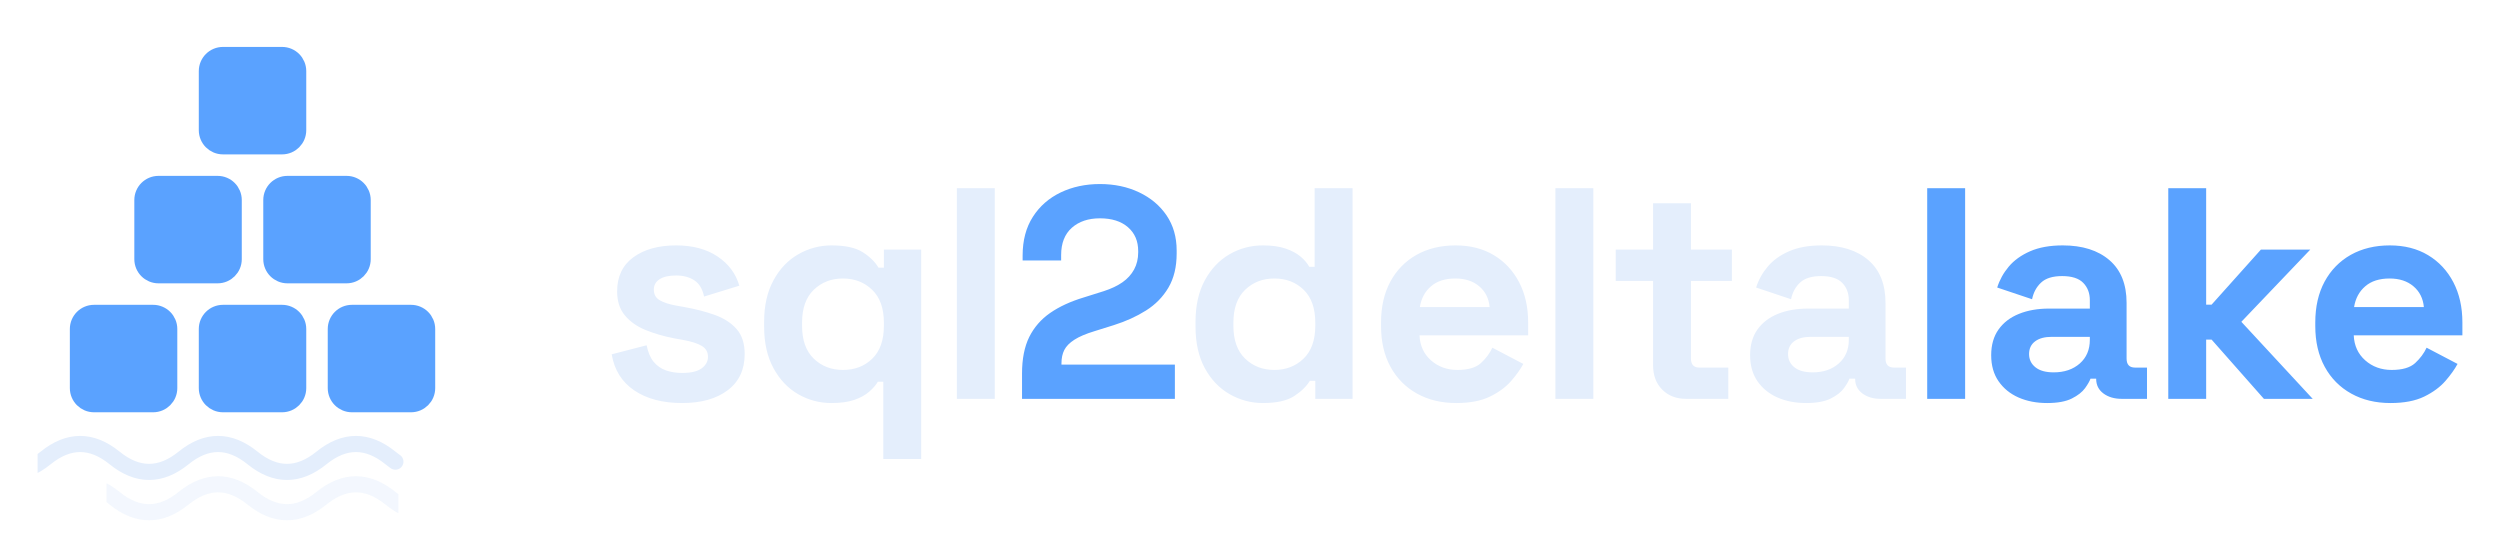
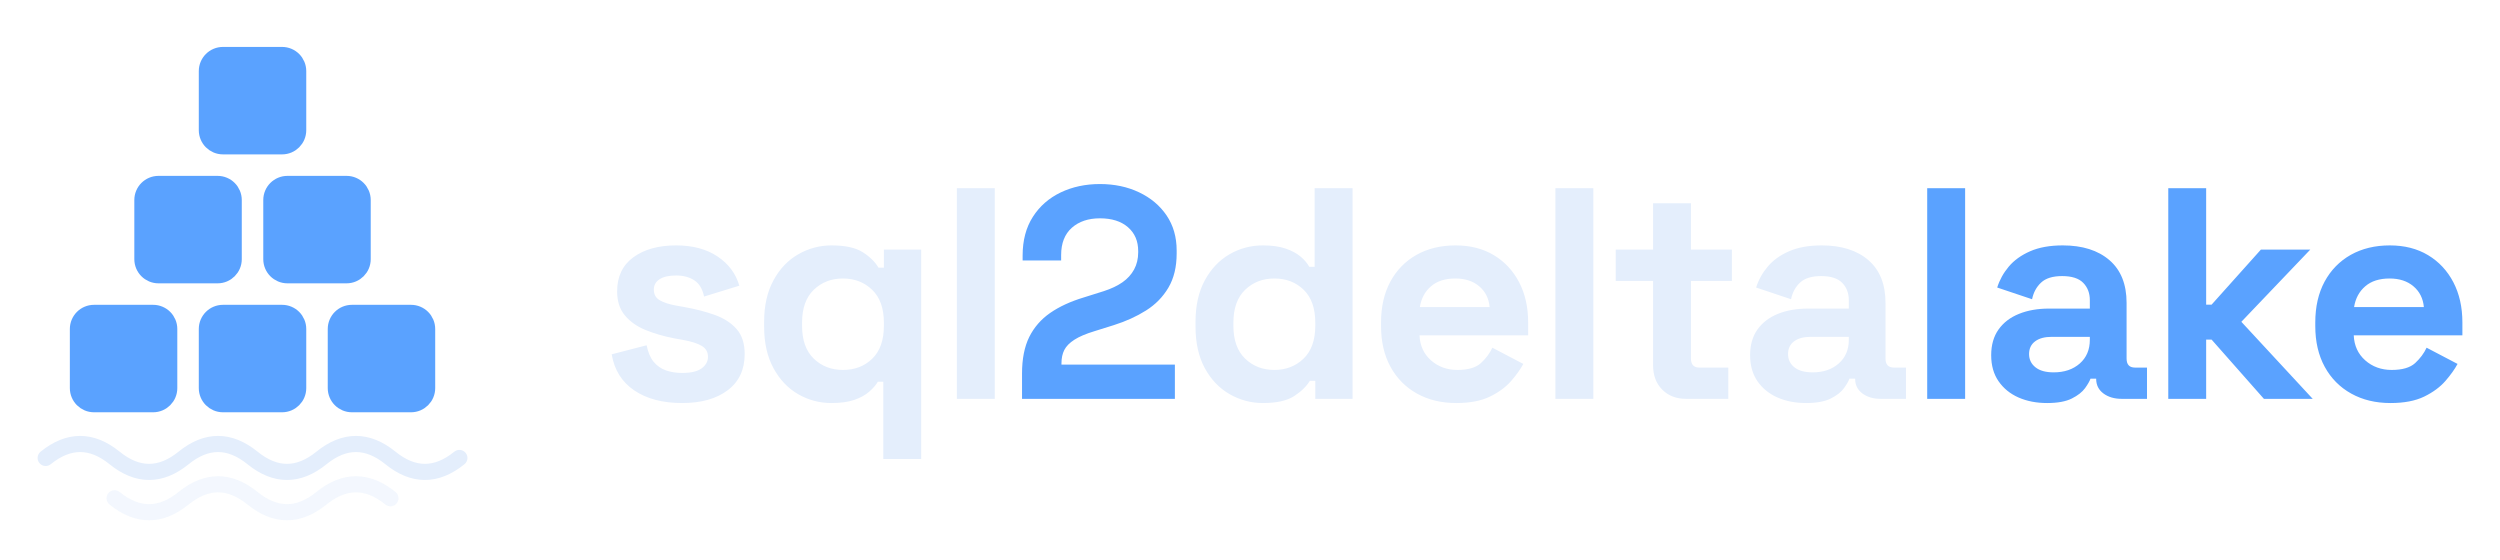
<svg xmlns="http://www.w3.org/2000/svg" viewBox="-13 -8.5 465.3 103.6" width="465" height="104" role="img" aria-label="sql2deltalake">
-   <style>.b,.w{animation-duration:9s;animation-iteration-count:infinite;animation-fill-mode:both;animation-timing-function:ease}.b{transform-box:fill-box;transform-origin:50% 50%}.w{stroke-dasharray:100}@keyframes k0{0%,21.5%{transform:scale(0);opacity:0;animation-timing-function:ease-out}25%{transform:scale(1.18);opacity:1;animation-timing-function:ease-in-out}27.5%{transform:scale(1);opacity:1}88%{transform:scale(1);opacity:1}95%,100%{transform:scale(0);opacity:0}}.b0{animation-name:k0}@keyframes k1{0%,14.5%{transform:scale(0);opacity:0;animation-timing-function:ease-out}18%{transform:scale(1.18);opacity:1;animation-timing-function:ease-in-out}20.5%{transform:scale(1);opacity:1}88%{transform:scale(1);opacity:1}95%,100%{transform:scale(0);opacity:0}}.b1{animation-name:k1}@keyframes k2{0%,18%{transform:scale(0);opacity:0;animation-timing-function:ease-out}21.5%{transform:scale(1.18);opacity:1;animation-timing-function:ease-in-out}24%{transform:scale(1);opacity:1}88%{transform:scale(1);opacity:1}95%,100%{transform:scale(0);opacity:0}}.b2{animation-name:k2}@keyframes k3{0%,4%{transform:scale(0);opacity:0;animation-timing-function:ease-out}7.5%{transform:scale(1.18);opacity:1;animation-timing-function:ease-in-out}10%{transform:scale(1);opacity:1}88%{transform:scale(1);opacity:1}95%,100%{transform:scale(0);opacity:0}}.b3{animation-name:k3}@keyframes k4{0%,7.5%{transform:scale(0);opacity:0;animation-timing-function:ease-out}11%{transform:scale(1.18);opacity:1;animation-timing-function:ease-in-out}13.5%{transform:scale(1);opacity:1}88%{transform:scale(1);opacity:1}95%,100%{transform:scale(0);opacity:0}}.b4{animation-name:k4}@keyframes k5{0%,11%{transform:scale(0);opacity:0;animation-timing-function:ease-out}14.5%{transform:scale(1.18);opacity:1;animation-timing-function:ease-in-out}17%{transform:scale(1);opacity:1}88%{transform:scale(1);opacity:1}95%,100%{transform:scale(0);opacity:0}}.b5{animation-name:k5}@keyframes kw0{0%,32%{stroke-dashoffset:100;opacity:0}33%{stroke-dashoffset:100;opacity:1;animation-timing-function:cubic-bezier(.45,0,.35,1)}40%{stroke-dashoffset:0;opacity:1}88%{stroke-dashoffset:0;opacity:1}95%,100%{stroke-dashoffset:0;opacity:0}}.w0{animation-name:kw0}@keyframes fl0{from{transform:translateX(0)}to{transform:translateX(25.67px)}}.f0{animation:fl0 3.2s linear infinite}@keyframes kw1{0%,37%{stroke-dashoffset:100;opacity:0}38%{stroke-dashoffset:100;opacity:1;animation-timing-function:cubic-bezier(.45,0,.35,1)}45%{stroke-dashoffset:0;opacity:1}88%{stroke-dashoffset:0;opacity:1}95%,100%{stroke-dashoffset:0;opacity:0}}.w1{animation-name:kw1}@keyframes fl1{from{transform:translateX(0)}to{transform:translateX(-25.67px)}}.f1{animation:fl1 3.2s linear infinite}@media (prefers-reduced-motion:reduce){.b,.w,[class^=f]{animation:none!important}}</style>
-   <defs>
-     <clipPath id="c0">
-       <rect x="-6" y="64.5" width="80" height="24" />
-     </clipPath>
-     <clipPath id="c1">
-       <rect x="6.83" y="72" width="54.33" height="24" />
-     </clipPath>
-   </defs>
+   <style>.b,.w{animation-duration:3.6s;animation-iteration-count:1;animation-fill-mode:both;animation-timing-function:ease}.b{transform-box:fill-box;transform-origin:50% 50%}.w{stroke-dasharray:100}@keyframes k0{0%,37%{transform:translate(0,7px);opacity:0;animation-timing-function:ease-out}41%{transform:translate(0,-1.5px);opacity:1;animation-timing-function:ease-out}44%{transform:translate(0,0);opacity:1}100%{transform:translate(0,0);opacity:1}}.b0{animation-name:k0}@keyframes k1{0%,23%{transform:translate(0,7px);opacity:0;animation-timing-function:ease-out}27%{transform:translate(0,-1.5px);opacity:1;animation-timing-function:ease-out}30%{transform:translate(0,0);opacity:1}100%{transform:translate(0,0);opacity:1}}.b1{animation-name:k1}@keyframes k2{0%,30%{transform:translate(0,7px);opacity:0;animation-timing-function:ease-out}34%{transform:translate(0,-1.5px);opacity:1;animation-timing-function:ease-out}37%{transform:translate(0,0);opacity:1}100%{transform:translate(0,0);opacity:1}}.b2{animation-name:k2}@keyframes k3{0%,2%{transform:translate(0,7px);opacity:0;animation-timing-function:ease-out}6%{transform:translate(0,-1.5px);opacity:1;animation-timing-function:ease-out}9%{transform:translate(0,0);opacity:1}100%{transform:translate(0,0);opacity:1}}.b3{animation-name:k3}@keyframes k4{0%,9%{transform:translate(0,7px);opacity:0;animation-timing-function:ease-out}13%{transform:translate(0,-1.5px);opacity:1;animation-timing-function:ease-out}16%{transform:translate(0,0);opacity:1}100%{transform:translate(0,0);opacity:1}}.b4{animation-name:k4}@keyframes k5{0%,16%{transform:translate(0,7px);opacity:0;animation-timing-function:ease-out}20%{transform:translate(0,-1.5px);opacity:1;animation-timing-function:ease-out}23%{transform:translate(0,0);opacity:1}100%{transform:translate(0,0);opacity:1}}.b5{animation-name:k5}@keyframes kw0{0%,50%{stroke-dashoffset:100;opacity:0}51%{stroke-dashoffset:100;opacity:1;animation-timing-function:cubic-bezier(.45,0,.35,1)}72%{stroke-dashoffset:0;opacity:1}100%{stroke-dashoffset:0;opacity:1}}.w0{animation-name:kw0}@keyframes kw1{0%,58%{stroke-dashoffset:100;opacity:0}59%{stroke-dashoffset:100;opacity:1;animation-timing-function:cubic-bezier(.45,0,.35,1)}80%{stroke-dashoffset:0;opacity:1}100%{stroke-dashoffset:0;opacity:1}}.w1{animation-name:kw1}@media (prefers-reduced-motion:reduce){.b,.w,[class^=f]{animation:none!important}}</style>
  <g fill="#5AA2FF" stroke="#5AA2FF" stroke-width="3">
    <rect class="b b0" x="25.5" y="1.5" width="17" height="17" rx="3" />
    <rect class="b b1" x="13.5" y="25.5" width="17" height="17" rx="3" />
    <rect class="b b2" x="37.5" y="25.5" width="17" height="17" rx="3" />
    <rect class="b b3" x="1.5" y="49.5" width="17" height="17" rx="3" />
    <rect class="b b4" x="25.5" y="49.5" width="17" height="17" rx="3" />
    <rect class="b b5" x="49.5" y="49.5" width="17" height="17" rx="3" />
  </g>
-   <g clip-path="url(#c0)">
-     <g class="f0">
-       <path class="w w0" pathLength="100" d="M-30.17 76.5Q-23.75 71.3 -17.33 76.5Q-10.92 81.7 -4.5 76.5Q1.92 71.3 8.33 76.5Q14.75 81.7 21.17 76.5Q27.58 71.3 34 76.5Q40.42 81.7 46.83 76.5Q53.25 71.3 59.67 76.5Q66.08 81.7 72.5 76.5Q78.92 71.3 85.33 76.5Q91.75 81.7 98.17 76.5" fill="none" stroke="#E4EEFC" stroke-width="3" stroke-linecap="round" stroke-linejoin="round" />
-     </g>
-   </g>
+   <path class="w w0" pathLength="100" d="M-4.5 76.5Q1.92 71.3 8.33 76.5Q14.75 81.7 21.17 76.5Q27.58 71.3 34 76.5Q40.42 81.7 46.83 76.5Q53.25 71.3 59.67 76.5Q66.08 81.7 72.5 76.5" fill="none" stroke="#E4EEFC" stroke-width="3" stroke-linecap="round" stroke-linejoin="round" />
  <g opacity="0.45">
-     <g clip-path="url(#c1)">
-       <g class="f1">
-         <path class="w w1" pathLength="100" d="M-17.33 84Q-10.92 89.2 -4.5 84Q1.92 78.8 8.33 84Q14.75 89.2 21.17 84Q27.58 78.8 34 84Q40.42 89.2 46.83 84Q53.25 78.8 59.67 84Q66.08 89.2 72.5 84Q78.92 78.8 85.33 84" fill="none" stroke="#E4EEFC" stroke-width="3" stroke-linecap="round" stroke-linejoin="round" />
-       </g>
-     </g>
+     <path class="w w1" pathLength="100" d="M8.33 84Q14.75 89.2 21.17 84Q27.58 78.8 34 84Q40.42 89.2 46.83 84Q53.25 78.8 59.67 84" fill="none" stroke="#E4EEFC" stroke-width="3" stroke-linecap="round" stroke-linejoin="round" />
  </g>
  <path fill="#E4EEFC" d="M113.96 66.28Q108.52 66.28 105.05 63.93Q101.58 61.58 100.85 57.21L107.35 55.53Q107.74 57.49 108.66 58.61Q109.59 59.73 110.96 60.21Q112.33 60.68 113.96 60.68Q116.42 60.68 117.6 59.82Q118.77 58.95 118.77 57.66Q118.77 56.37 117.65 55.67Q116.53 54.97 114.07 54.52L112.5 54.24Q109.59 53.68 107.18 52.7Q104.77 51.72 103.32 49.99Q101.86 48.25 101.86 45.51Q101.86 41.36 104.88 39.15Q107.91 36.94 112.84 36.94Q117.48 36.94 120.56 39.01Q123.64 41.08 124.6 44.44L118.04 46.46Q117.6 44.33 116.22 43.44Q114.85 42.54 112.84 42.54Q110.82 42.54 109.76 43.24Q108.69 43.94 108.69 45.17Q108.69 46.52 109.81 47.16Q110.93 47.8 112.84 48.14L114.4 48.42Q117.54 48.98 120.09 49.9Q122.64 50.83 124.12 52.54Q125.6 54.24 125.6 57.16Q125.6 61.52 122.44 63.9Q119.28 66.28 113.96 66.28ZM151.4 76.7V62.31H150.39Q149.83 63.26 148.76 64.18Q147.7 65.11 145.99 65.7Q144.28 66.28 141.76 66.28Q138.4 66.28 135.55 64.63Q132.69 62.98 130.96 59.79Q129.22 56.6 129.22 52.06V51.16Q129.22 46.63 130.96 43.44Q132.69 40.24 135.58 38.59Q138.46 36.94 141.76 36.94Q145.57 36.94 147.56 38.2Q149.55 39.46 150.5 41.08H151.51V37.72H158.45V76.7ZM143.89 60.12Q147.2 60.12 149.35 58.02Q151.51 55.92 151.51 51.89V51.33Q151.51 47.3 149.32 45.2Q147.14 43.1 143.89 43.1Q140.64 43.1 138.46 45.2Q136.28 47.3 136.28 51.33V51.89Q136.28 55.92 138.46 58.02Q140.64 60.12 143.89 60.12ZM165.09 65.5V26.3H172.15V65.5ZM222.05 66.28Q218.75 66.28 215.86 64.63Q212.98 62.98 211.24 59.79Q209.51 56.6 209.51 52.06V51.16Q209.51 46.63 211.24 43.44Q212.98 40.24 215.84 38.59Q218.69 36.94 222.05 36.94Q224.57 36.94 226.28 37.53Q227.99 38.12 229.05 39.01Q230.12 39.91 230.68 40.92H231.68V26.3H238.74V65.5H231.8V62.14H230.79Q229.84 63.71 227.85 65Q225.86 66.28 222.05 66.28ZM224.18 60.12Q227.43 60.12 229.61 58.02Q231.8 55.92 231.8 51.89V51.33Q231.8 47.3 229.64 45.2Q227.48 43.1 224.18 43.1Q220.93 43.1 218.75 45.2Q216.56 47.3 216.56 51.33V51.89Q216.56 55.92 218.75 58.02Q220.93 60.12 224.18 60.12ZM258.04 66.28Q253.89 66.28 250.73 64.52Q247.56 62.76 245.8 59.54Q244.04 56.32 244.04 51.95V51.28Q244.04 46.91 245.77 43.69Q247.51 40.47 250.64 38.7Q253.78 36.94 257.92 36.94Q262.01 36.94 265.04 38.76Q268.06 40.58 269.74 43.8Q271.42 47.02 271.42 51.28V53.68H251.2Q251.32 56.54 253.33 58.33Q255.35 60.12 258.26 60.12Q261.23 60.12 262.63 58.84Q264.03 57.55 264.76 55.98L270.52 59Q269.74 60.46 268.26 62.17Q266.77 63.88 264.31 65.08Q261.84 66.28 258.04 66.28ZM251.26 48.42H264.25Q264.03 46.01 262.32 44.56Q260.61 43.1 257.87 43.1Q255.01 43.1 253.33 44.56Q251.65 46.01 251.26 48.42ZM276.49 65.5V26.3H283.55V65.5ZM300.83 65.5Q298.08 65.5 296.38 63.79Q294.67 62.08 294.67 59.23V43.55H287.72V37.72H294.67V29.1H301.72V37.72H309.34V43.55H301.72V58Q301.72 59.68 303.29 59.68H308.67V65.5ZM323.15 66.28Q320.18 66.28 317.83 65.25Q315.48 64.21 314.1 62.22Q312.73 60.24 312.73 57.38Q312.73 54.52 314.1 52.59Q315.48 50.66 317.91 49.68Q320.35 48.7 323.48 48.7H331.1V47.13Q331.1 45.17 329.87 43.91Q328.64 42.65 325.95 42.65Q323.32 42.65 322.03 43.86Q320.74 45.06 320.35 46.96L313.85 44.78Q314.52 42.65 316.01 40.89Q317.49 39.12 319.98 38.03Q322.48 36.94 326.06 36.94Q331.55 36.94 334.74 39.68Q337.93 42.43 337.93 47.64V58Q337.93 59.68 339.5 59.68H341.74V65.5H337.04Q334.96 65.5 333.62 64.49Q332.28 63.48 332.28 61.8V61.75H331.21Q330.99 62.42 330.2 63.51Q329.42 64.6 327.74 65.44Q326.06 66.28 323.15 66.28ZM324.38 60.57Q327.35 60.57 329.22 58.92Q331.1 57.27 331.1 54.52V53.96H323.99Q322.03 53.96 320.91 54.8Q319.79 55.64 319.79 57.16Q319.79 58.67 320.96 59.62Q322.14 60.57 324.38 60.57Z" />
  <path fill="#5AA2FF" d="M177.22 65.5V60.8Q177.22 56.71 178.56 53.99Q179.91 51.28 182.46 49.51Q185 47.75 188.7 46.63L192.45 45.45Q194.52 44.78 195.92 43.8Q197.32 42.82 198.08 41.42Q198.84 40.02 198.84 38.23V38Q198.84 35.2 196.93 33.55Q195.03 31.9 191.72 31.9Q188.48 31.9 186.49 33.66Q184.5 35.43 184.5 38.73V39.74H177.33V38.84Q177.33 34.59 179.24 31.62Q181.14 28.65 184.42 27.08Q187.69 25.52 191.72 25.52Q195.76 25.52 199 27.06Q202.25 28.6 204.13 31.37Q206 34.14 206 37.89V38.45Q206 42.2 204.46 44.81Q202.92 47.41 200.29 49.06Q197.66 50.72 194.3 51.78L190.72 52.9Q188.31 53.63 186.96 54.5Q185.62 55.36 185.09 56.4Q184.56 57.44 184.56 58.89V59.12H205.67V65.5ZM345.69 65.5V26.3H352.75V65.5ZM368.01 66.28Q365.04 66.28 362.69 65.25Q360.34 64.21 358.97 62.22Q357.6 60.24 357.6 57.38Q357.6 54.52 358.97 52.59Q360.34 50.66 362.78 49.68Q365.21 48.7 368.35 48.7H375.96V47.13Q375.96 45.17 374.73 43.91Q373.5 42.65 370.81 42.65Q368.18 42.65 366.89 43.86Q365.6 45.06 365.21 46.96L358.72 44.78Q359.39 42.65 360.87 40.89Q362.36 39.12 364.85 38.03Q367.34 36.94 370.92 36.94Q376.41 36.94 379.6 39.68Q382.8 42.43 382.8 47.64V58Q382.8 59.68 384.36 59.68H386.6V65.5H381.9Q379.83 65.5 378.48 64.49Q377.14 63.48 377.14 61.8V61.75H376.08Q375.85 62.42 375.07 63.51Q374.28 64.6 372.6 65.44Q370.92 66.28 368.01 66.28ZM369.24 60.57Q372.21 60.57 374.09 58.92Q375.96 57.27 375.96 54.52V53.96H368.85Q366.89 53.96 365.77 54.8Q364.65 55.64 364.65 57.16Q364.65 58.67 365.83 59.62Q367 60.57 369.24 60.57ZM390.56 65.5V26.3H397.61V47.97H398.62L407.8 37.72H416.99L404.16 51.16L417.44 65.5H408.36L398.62 54.47H397.61V65.5ZM431.92 66.28Q427.77 66.28 424.61 64.52Q421.44 62.76 419.68 59.54Q417.92 56.32 417.92 51.95V51.28Q417.92 46.91 419.65 43.69Q421.39 40.47 424.52 38.7Q427.66 36.94 431.8 36.94Q435.89 36.94 438.92 38.76Q441.94 40.58 443.62 43.8Q445.3 47.02 445.3 51.28V53.68H425.08Q425.2 56.54 427.21 58.33Q429.23 60.12 432.14 60.12Q435.11 60.12 436.51 58.84Q437.91 57.55 438.64 55.98L444.4 59Q443.62 60.46 442.14 62.17Q440.65 63.88 438.19 65.08Q435.72 66.28 431.92 66.28ZM425.14 48.42H438.13Q437.91 46.01 436.2 44.56Q434.49 43.1 431.75 43.1Q428.89 43.1 427.21 44.56Q425.53 46.01 425.14 48.42Z" />
</svg>
